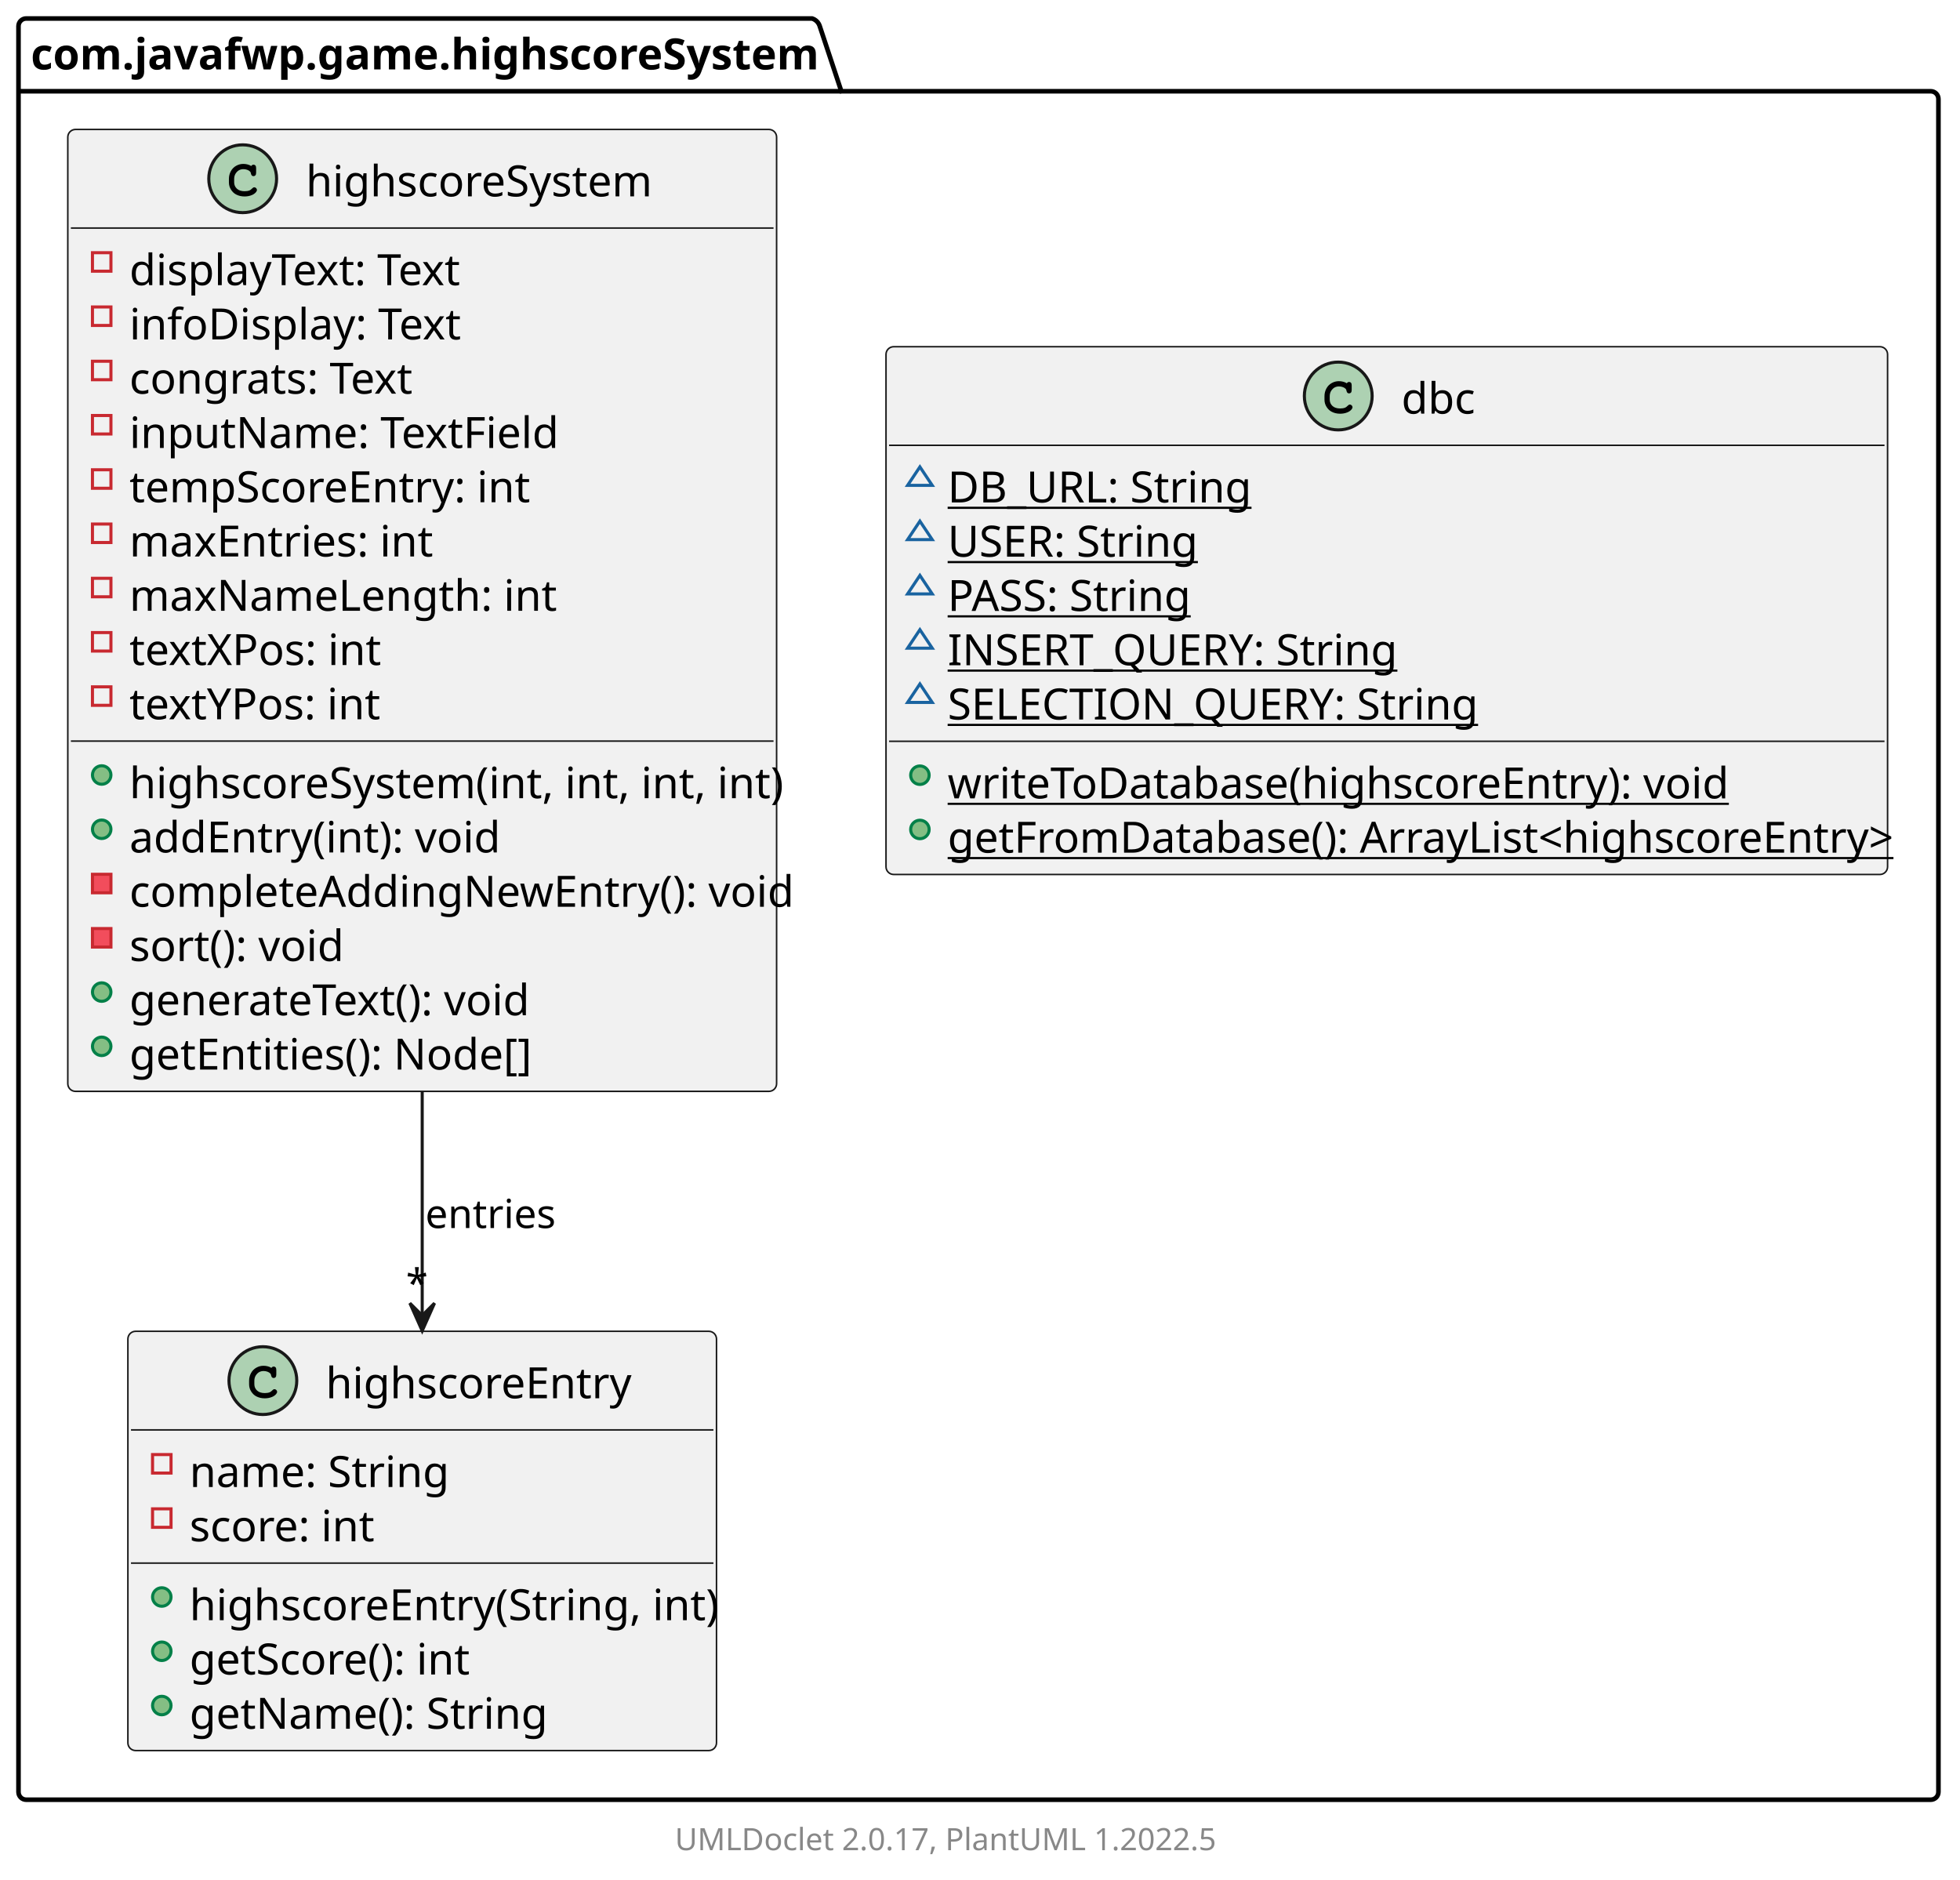
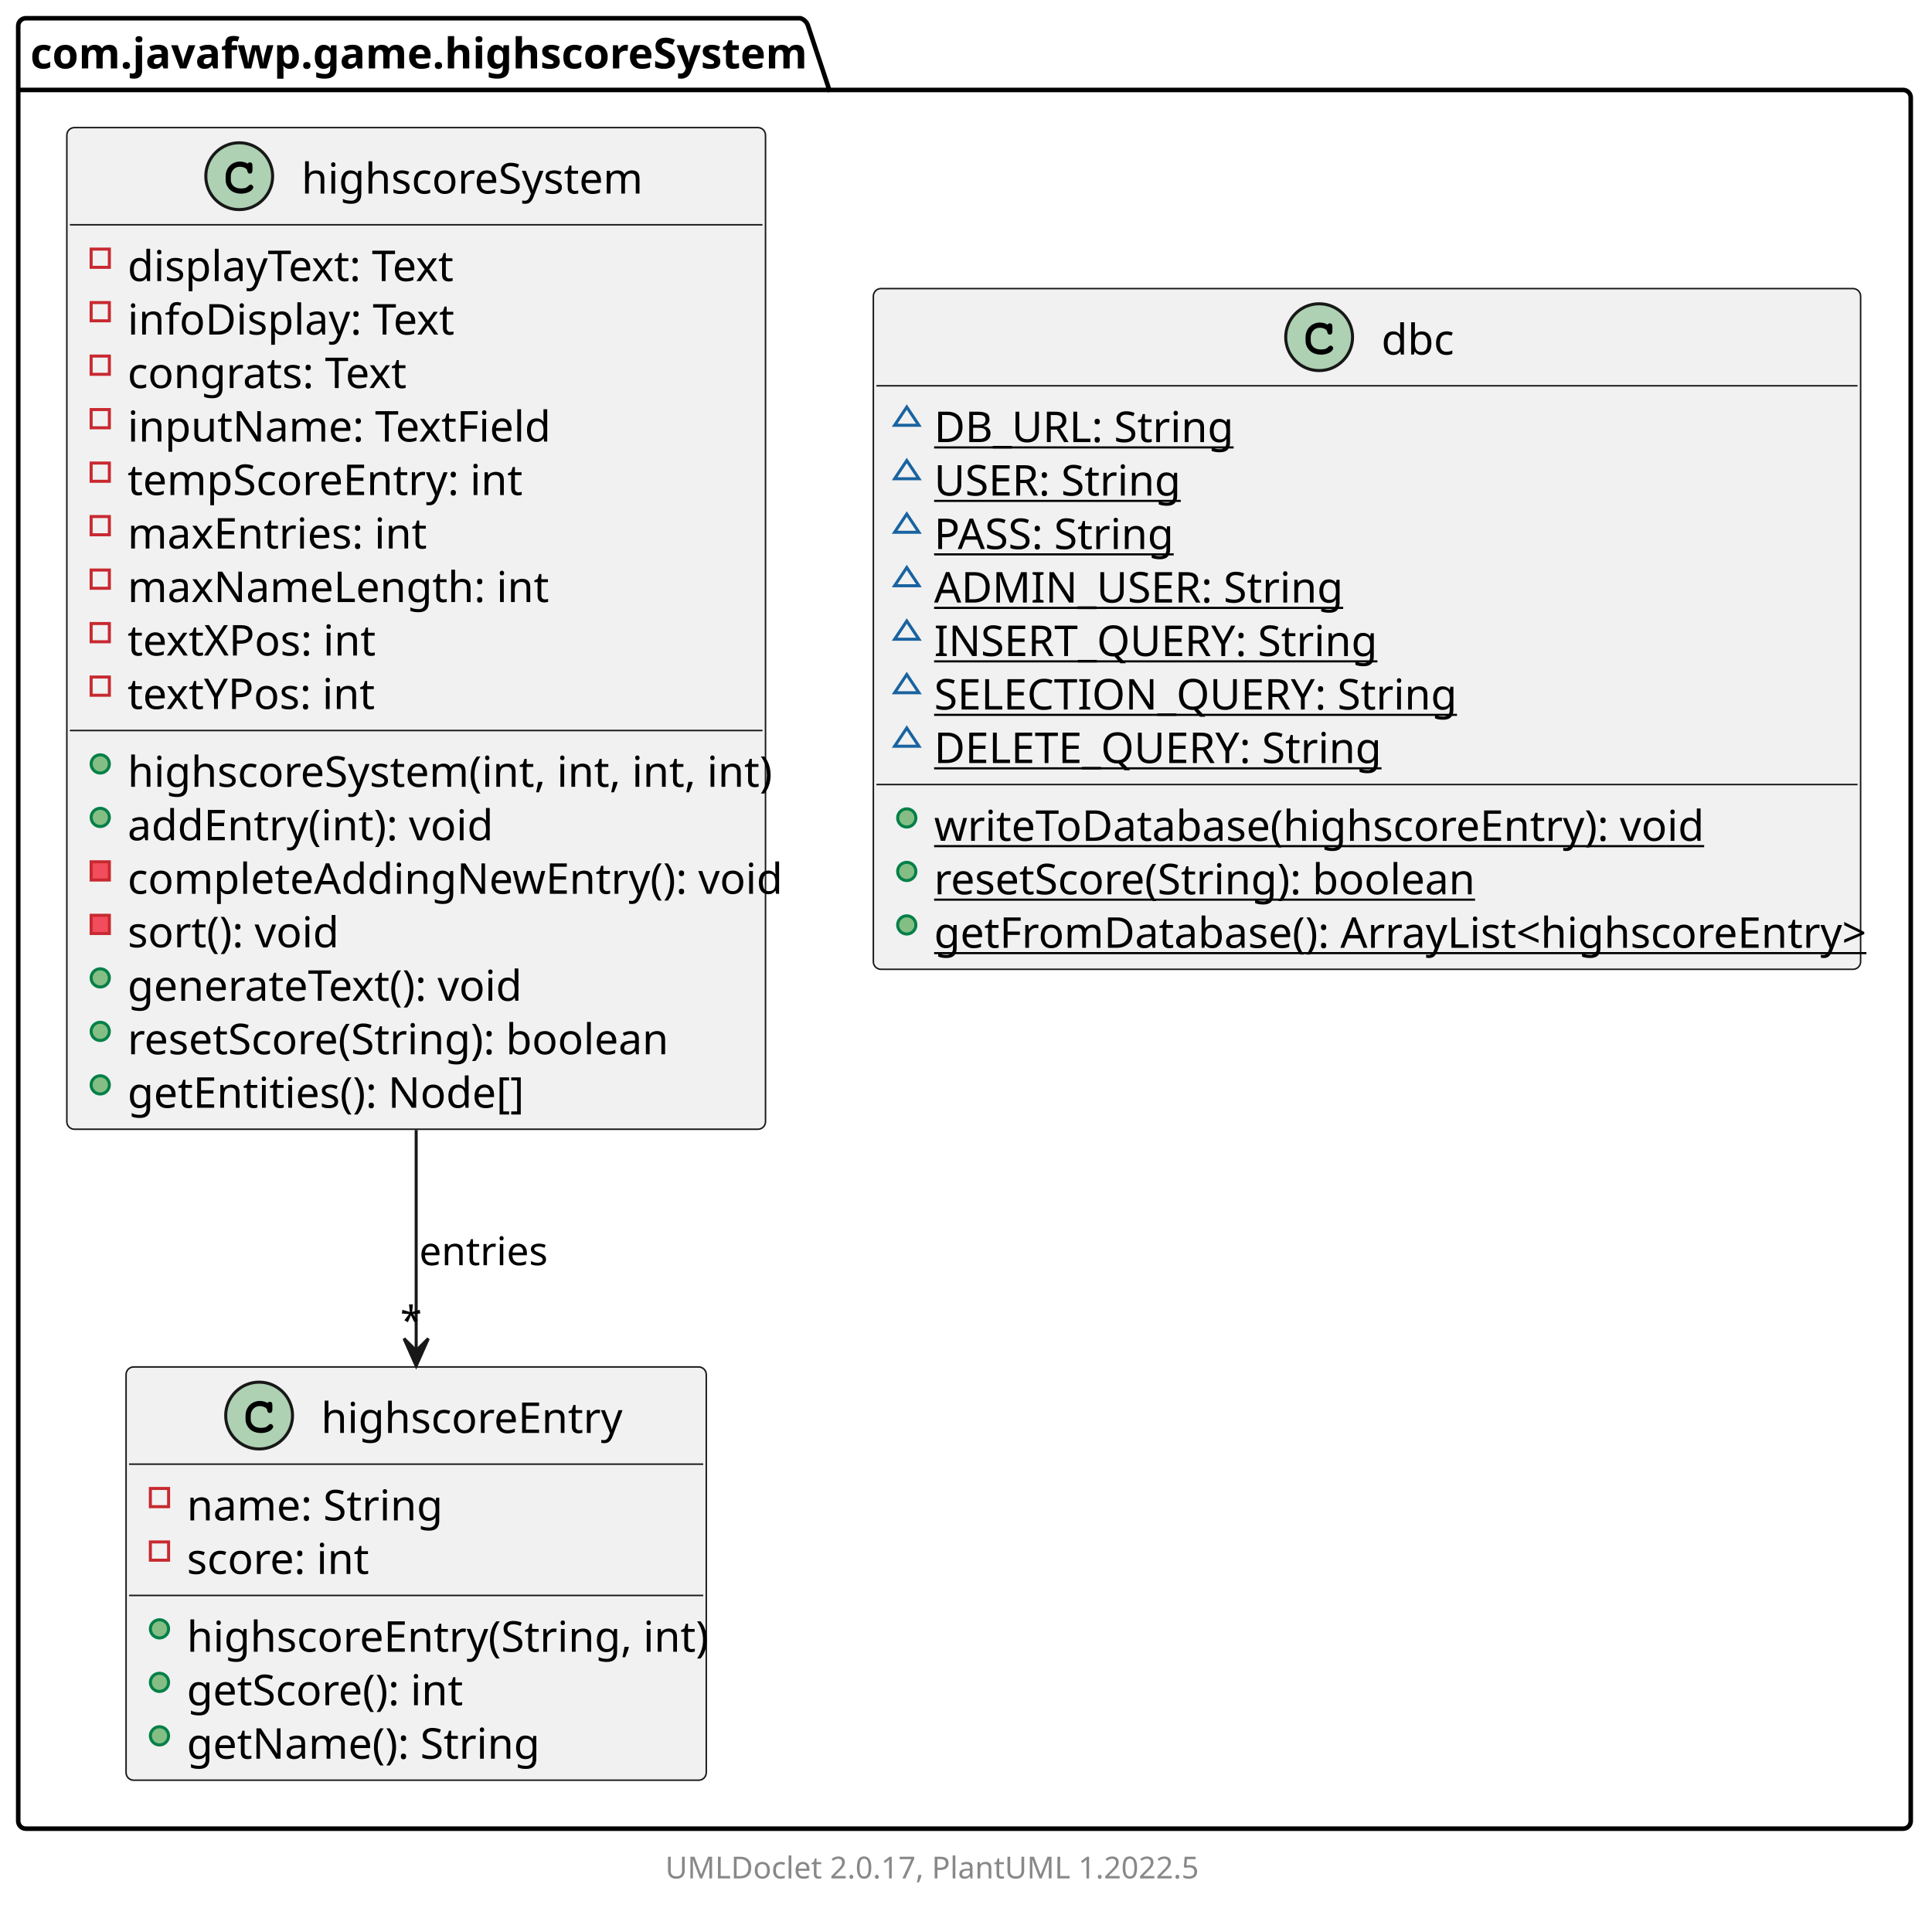
- <svg xmlns="http://www.w3.org/2000/svg" xmlns:xlink="http://www.w3.org/1999/xlink" contentStyleType="text/css" height="610px" preserveAspectRatio="none" style="width:636px;height:610px;background:#FFFFFF;" version="1.1" viewBox="0 0 636 610" width="636px" zoomAndPan="magnify">
+ <svg xmlns="http://www.w3.org/2000/svg" xmlns:xlink="http://www.w3.org/1999/xlink" contentStyleType="text/css" height="628px" preserveAspectRatio="none" style="width:636px;height:628px;background:#FFFFFF;" version="1.1" viewBox="0 0 636 628" width="636px" zoomAndPan="magnify">
  <defs />
  <g>
    <g id="cluster_com.javafwp.game.highscoreSystem">
-       <path d="M8.5,6 L263.5,6 A3.75,3.75 0 0 1 266,8.5 L273,29.609 L626.5,29.609 A2.5,2.5 0 0 1 629,32.109 L629,581.5 A2.5,2.5 0 0 1 626.5,584 L8.5,584 A2.5,2.5 0 0 1 6,581.5 L6,8.5 A2.5,2.5 0 0 1 8.5,6 " style="stroke:#000000;stroke-width:1.5;fill:none;" />
+       <path d="M8.5,6 L263.5,6 A3.75,3.75 0 0 1 266,8.5 L273,29.609 L626.5,29.609 A2.5,2.5 0 0 1 629,32.109 L629,599.5 A2.5,2.5 0 0 1 626.5,602 L8.5,602 A2.5,2.5 0 0 1 6,599.5 L6,8.5 A2.5,2.5 0 0 1 8.5,6 " style="stroke:#000000;stroke-width:1.5;fill:none;" />
      <line style="stroke:#000000;stroke-width:1.5;fill:none;" x1="6" x2="273" y1="29.609" y2="29.609" />
      <text fill="#000000" font-family="sans-serif" font-size="14" font-weight="bold" lengthAdjust="spacing" textLength="254" x="10" y="22.533">com.javafwp.game.highscoreSystem</text>
    </g>
    <a href="dbc.html" target="_top" title="dbc.html" xlink:actuate="onRequest" xlink:href="dbc.html" xlink:show="new" xlink:title="dbc.html" xlink:type="simple">
      <g id="elem_com.javafwp.game.highscoreSystem.dbc">
-         <rect codeLine="3" fill="#F1F1F1" height="171.266" id="com.javafwp.game.highscoreSystem.dbc" rx="2.5" ry="2.5" style="stroke:#181818;stroke-width:0.5;" width="325" x="287.5" y="112.5" />
-         <ellipse cx="434.25" cy="128.5" fill="#ADD1B2" rx="11" ry="11" style="stroke:#181818;stroke-width:1.0;" />
-         <path d="M437.016,124.375 Q437.172,124.156 437.359,124.047 Q437.547,123.938 437.766,123.938 Q438.141,123.938 438.375,124.203 Q438.609,124.453 438.609,125.062 L438.609,126.516 Q438.609,127.125 438.375,127.391 Q438.141,127.656 437.766,127.656 Q437.422,127.656 437.219,127.453 Q437.016,127.266 436.906,126.75 Q436.859,126.391 436.672,126.203 Q436.344,125.828 435.734,125.609 Q435.125,125.391 434.5,125.391 Q433.734,125.391 433.094,125.719 Q432.469,126.047 431.969,126.797 Q431.484,127.547 431.484,128.578 L431.484,129.672 Q431.484,130.906 432.375,131.734 Q433.266,132.547 434.859,132.547 Q435.797,132.547 436.453,132.297 Q436.844,132.141 437.266,131.703 Q437.531,131.438 437.672,131.359 Q437.828,131.281 438.031,131.281 Q438.359,131.281 438.609,131.547 Q438.875,131.797 438.875,132.141 Q438.875,132.484 438.531,132.891 Q438.031,133.469 437.234,133.797 Q436.156,134.25 434.859,134.25 Q433.344,134.25 432.141,133.625 Q431.156,133.125 430.469,132.062 Q429.781,130.984 429.781,129.703 L429.781,128.547 Q429.781,127.219 430.391,126.078 Q431.016,124.922 432.109,124.312 Q433.203,123.688 434.438,123.688 Q435.172,123.688 435.812,123.859 Q436.469,124.016 437.016,124.375 Z " fill="#000000" />
-         <text fill="#000000" font-family="sans-serif" font-size="14" lengthAdjust="spacing" textLength="23" x="454.75" y="134.228">dbc</text>
-         <line style="stroke:#181818;stroke-width:0.5;" x1="288.5" x2="611.5" y1="144.5" y2="144.5" />
-         <polygon fill="none" points="298.5,151.5,294.5,157.5,302.5,157.5" style="stroke:#1963A0;stroke-width:1.0;" />
-         <text fill="#000000" font-family="sans-serif" font-size="14" lengthAdjust="spacing" text-decoration="underline" textLength="99" x="307.5" y="163.033">DB_URL: String</text>
-         <polygon fill="none" points="298.5,169.109,294.5,175.109,302.5,175.109" style="stroke:#1963A0;stroke-width:1.0;" />
-         <text fill="#000000" font-family="sans-serif" font-size="14" lengthAdjust="spacing" text-decoration="underline" textLength="82" x="307.5" y="180.643">USER: String</text>
-         <polygon fill="none" points="298.5,186.719,294.5,192.719,302.5,192.719" style="stroke:#1963A0;stroke-width:1.0;" />
-         <text fill="#000000" font-family="sans-serif" font-size="14" lengthAdjust="spacing" text-decoration="underline" textLength="81" x="307.5" y="198.252">PASS: String</text>
-         <polygon fill="none" points="298.5,204.328,294.5,210.328,302.5,210.328" style="stroke:#1963A0;stroke-width:1.0;" />
-         <text fill="#000000" font-family="sans-serif" font-size="14" lengthAdjust="spacing" text-decoration="underline" textLength="150" x="307.5" y="215.861">INSERT_QUERY: String</text>
-         <polygon fill="none" points="298.5,221.938,294.5,227.938,302.5,227.938" style="stroke:#1963A0;stroke-width:1.0;" />
-         <text fill="#000000" font-family="sans-serif" font-size="14" lengthAdjust="spacing" text-decoration="underline" textLength="178" x="307.5" y="233.471">SELECTION_QUERY: String</text>
-         <line style="stroke:#181818;stroke-width:0.5;" x1="288.5" x2="611.5" y1="240.547" y2="240.547" />
-         <ellipse cx="298.5" cy="251.547" fill="#84BE84" rx="3" ry="3" style="stroke:#038048;stroke-width:1.0;" />
-         <text fill="#000000" font-family="sans-serif" font-size="14" lengthAdjust="spacing" text-decoration="underline" textLength="246" x="307.5" y="259.08">writeToDatabase(highscoreEntry): void</text>
-         <ellipse cx="298.5" cy="269.156" fill="#84BE84" rx="3" ry="3" style="stroke:#038048;stroke-width:1.0;" />
-         <text fill="#000000" font-family="sans-serif" font-size="14" lengthAdjust="spacing" text-decoration="underline" textLength="299" x="307.5" y="276.69">getFromDatabase(): ArrayList&lt;highscoreEntry&gt;</text>
+         <rect codeLine="3" fill="#F1F1F1" height="224.094" id="com.javafwp.game.highscoreSystem.dbc" rx="2.5" ry="2.5" style="stroke:#181818;stroke-width:0.5;" width="325" x="287.5" y="95" />
+         <ellipse cx="434.25" cy="111" fill="#ADD1B2" rx="11" ry="11" style="stroke:#181818;stroke-width:1.0;" />
+         <path d="M437.016,106.875 Q437.172,106.656 437.359,106.547 Q437.547,106.438 437.766,106.438 Q438.141,106.438 438.375,106.703 Q438.609,106.953 438.609,107.562 L438.609,109.016 Q438.609,109.625 438.375,109.891 Q438.141,110.156 437.766,110.156 Q437.422,110.156 437.219,109.953 Q437.016,109.766 436.906,109.25 Q436.859,108.891 436.672,108.703 Q436.344,108.328 435.734,108.109 Q435.125,107.891 434.5,107.891 Q433.734,107.891 433.094,108.219 Q432.469,108.547 431.969,109.297 Q431.484,110.047 431.484,111.078 L431.484,112.172 Q431.484,113.406 432.375,114.234 Q433.266,115.047 434.859,115.047 Q435.797,115.047 436.453,114.797 Q436.844,114.641 437.266,114.203 Q437.531,113.938 437.672,113.859 Q437.828,113.781 438.031,113.781 Q438.359,113.781 438.609,114.047 Q438.875,114.297 438.875,114.641 Q438.875,114.984 438.531,115.391 Q438.031,115.969 437.234,116.297 Q436.156,116.75 434.859,116.75 Q433.344,116.75 432.141,116.125 Q431.156,115.625 430.469,114.562 Q429.781,113.484 429.781,112.203 L429.781,111.047 Q429.781,109.719 430.391,108.578 Q431.016,107.422 432.109,106.812 Q433.203,106.188 434.438,106.188 Q435.172,106.188 435.812,106.359 Q436.469,106.516 437.016,106.875 Z " fill="#000000" />
+         <text fill="#000000" font-family="sans-serif" font-size="14" lengthAdjust="spacing" textLength="23" x="454.75" y="116.728">dbc</text>
+         <line style="stroke:#181818;stroke-width:0.5;" x1="288.5" x2="611.5" y1="127" y2="127" />
+         <polygon fill="none" points="298.5,134,294.5,140,302.5,140" style="stroke:#1963A0;stroke-width:1.0;" />
+         <text fill="#000000" font-family="sans-serif" font-size="14" lengthAdjust="spacing" text-decoration="underline" textLength="99" x="307.5" y="145.533">DB_URL: String</text>
+         <polygon fill="none" points="298.5,151.609,294.5,157.609,302.5,157.609" style="stroke:#1963A0;stroke-width:1.0;" />
+         <text fill="#000000" font-family="sans-serif" font-size="14" lengthAdjust="spacing" text-decoration="underline" textLength="82" x="307.5" y="163.143">USER: String</text>
+         <polygon fill="none" points="298.5,169.219,294.5,175.219,302.5,175.219" style="stroke:#1963A0;stroke-width:1.0;" />
+         <text fill="#000000" font-family="sans-serif" font-size="14" lengthAdjust="spacing" text-decoration="underline" textLength="81" x="307.5" y="180.752">PASS: String</text>
+         <polygon fill="none" points="298.5,186.828,294.5,192.828,302.5,192.828" style="stroke:#1963A0;stroke-width:1.0;" />
+         <text fill="#000000" font-family="sans-serif" font-size="14" lengthAdjust="spacing" text-decoration="underline" textLength="132" x="307.5" y="198.361">ADMIN_USER: String</text>
+         <polygon fill="none" points="298.5,204.438,294.5,210.438,302.5,210.438" style="stroke:#1963A0;stroke-width:1.0;" />
+         <text fill="#000000" font-family="sans-serif" font-size="14" lengthAdjust="spacing" text-decoration="underline" textLength="150" x="307.5" y="215.971">INSERT_QUERY: String</text>
+         <polygon fill="none" points="298.5,222.047,294.5,228.047,302.5,228.047" style="stroke:#1963A0;stroke-width:1.0;" />
+         <text fill="#000000" font-family="sans-serif" font-size="14" lengthAdjust="spacing" text-decoration="underline" textLength="178" x="307.5" y="233.58">SELECTION_QUERY: String</text>
+         <polygon fill="none" points="298.5,239.656,294.5,245.656,302.5,245.656" style="stroke:#1963A0;stroke-width:1.0;" />
+         <text fill="#000000" font-family="sans-serif" font-size="14" lengthAdjust="spacing" text-decoration="underline" textLength="155" x="307.5" y="251.19">DELETE_QUERY: String</text>
+         <line style="stroke:#181818;stroke-width:0.5;" x1="288.5" x2="611.5" y1="258.266" y2="258.266" />
+         <ellipse cx="298.5" cy="269.266" fill="#84BE84" rx="3" ry="3" style="stroke:#038048;stroke-width:1.0;" />
+         <text fill="#000000" font-family="sans-serif" font-size="14" lengthAdjust="spacing" text-decoration="underline" textLength="246" x="307.5" y="276.799">writeToDatabase(highscoreEntry): void</text>
+         <ellipse cx="298.5" cy="286.875" fill="#84BE84" rx="3" ry="3" style="stroke:#038048;stroke-width:1.0;" />
+         <text fill="#000000" font-family="sans-serif" font-size="14" lengthAdjust="spacing" text-decoration="underline" textLength="175" x="307.5" y="294.408">resetScore(String): boolean</text>
+         <ellipse cx="298.5" cy="304.484" fill="#84BE84" rx="3" ry="3" style="stroke:#038048;stroke-width:1.0;" />
+         <text fill="#000000" font-family="sans-serif" font-size="14" lengthAdjust="spacing" text-decoration="underline" textLength="299" x="307.5" y="312.018">getFromDatabase(): ArrayList&lt;highscoreEntry&gt;</text>
      </g>
    </a>
    <a href="highscoreEntry.html" target="_top" title="highscoreEntry.html" xlink:actuate="onRequest" xlink:href="highscoreEntry.html" xlink:show="new" xlink:title="highscoreEntry.html" xlink:type="simple">
      <g id="elem_com.javafwp.game.highscoreSystem.highscoreEntry">
-         <rect codeLine="13" fill="#F1F1F1" height="136.047" id="com.javafwp.game.highscoreSystem.highscoreEntry" rx="2.5" ry="2.5" style="stroke:#181818;stroke-width:0.5;" width="191" x="41.5" y="432" />
-         <ellipse cx="85.3" cy="448" fill="#ADD1B2" rx="11" ry="11" style="stroke:#181818;stroke-width:1.0;" />
-         <path d="M88.066,443.875 Q88.222,443.656 88.409,443.547 Q88.597,443.438 88.816,443.438 Q89.191,443.438 89.425,443.703 Q89.659,443.953 89.659,444.562 L89.659,446.016 Q89.659,446.625 89.425,446.891 Q89.191,447.156 88.816,447.156 Q88.472,447.156 88.269,446.953 Q88.066,446.766 87.956,446.25 Q87.909,445.891 87.722,445.703 Q87.394,445.328 86.784,445.109 Q86.175,444.891 85.55,444.891 Q84.784,444.891 84.144,445.219 Q83.519,445.547 83.019,446.297 Q82.534,447.047 82.534,448.078 L82.534,449.172 Q82.534,450.406 83.425,451.234 Q84.316,452.047 85.909,452.047 Q86.847,452.047 87.503,451.797 Q87.894,451.641 88.316,451.203 Q88.581,450.938 88.722,450.859 Q88.878,450.781 89.081,450.781 Q89.409,450.781 89.659,451.047 Q89.925,451.297 89.925,451.641 Q89.925,451.984 89.581,452.391 Q89.081,452.969 88.284,453.297 Q87.206,453.75 85.909,453.75 Q84.394,453.75 83.191,453.125 Q82.206,452.625 81.519,451.562 Q80.831,450.484 80.831,449.203 L80.831,448.047 Q80.831,446.719 81.441,445.578 Q82.066,444.422 83.159,443.812 Q84.253,443.188 85.487,443.188 Q86.222,443.188 86.862,443.359 Q87.519,443.516 88.066,443.875 Z " fill="#000000" />
-         <text fill="#000000" font-family="sans-serif" font-size="14" lengthAdjust="spacing" textLength="95" x="105.7" y="453.728">highscoreEntry</text>
-         <line style="stroke:#181818;stroke-width:0.5;" x1="42.5" x2="231.5" y1="464" y2="464" />
-         <rect fill="none" height="6" style="stroke:#C82930;stroke-width:1.0;" width="6" x="49.5" y="472" />
-         <text fill="#000000" font-family="sans-serif" font-size="14" lengthAdjust="spacing" textLength="80" x="61.5" y="482.533">name: String</text>
-         <rect fill="none" height="6" style="stroke:#C82930;stroke-width:1.0;" width="6" x="49.5" y="489.609" />
-         <text fill="#000000" font-family="sans-serif" font-size="14" lengthAdjust="spacing" textLength="58" x="61.5" y="500.143">score: int</text>
-         <line style="stroke:#181818;stroke-width:0.5;" x1="42.5" x2="231.5" y1="507.219" y2="507.219" />
-         <ellipse cx="52.5" cy="518.219" fill="#84BE84" rx="3" ry="3" style="stroke:#038048;stroke-width:1.0;" />
-         <text fill="#000000" font-family="sans-serif" font-size="14" lengthAdjust="spacing" textLength="165" x="61.5" y="525.752">highscoreEntry(String, int)</text>
-         <ellipse cx="52.5" cy="535.828" fill="#84BE84" rx="3" ry="3" style="stroke:#038048;stroke-width:1.0;" />
-         <text fill="#000000" font-family="sans-serif" font-size="14" lengthAdjust="spacing" textLength="90" x="61.5" y="543.361">getScore(): int</text>
-         <ellipse cx="52.5" cy="553.438" fill="#84BE84" rx="3" ry="3" style="stroke:#038048;stroke-width:1.0;" />
-         <text fill="#000000" font-family="sans-serif" font-size="14" lengthAdjust="spacing" textLength="111" x="61.5" y="560.971">getName(): String</text>
+         <rect codeLine="16" fill="#F1F1F1" height="136.047" id="com.javafwp.game.highscoreSystem.highscoreEntry" rx="2.5" ry="2.5" style="stroke:#181818;stroke-width:0.5;" width="191" x="41.5" y="450" />
+         <ellipse cx="85.3" cy="466" fill="#ADD1B2" rx="11" ry="11" style="stroke:#181818;stroke-width:1.0;" />
+         <path d="M88.066,461.875 Q88.222,461.656 88.409,461.547 Q88.597,461.438 88.816,461.438 Q89.191,461.438 89.425,461.703 Q89.659,461.953 89.659,462.562 L89.659,464.016 Q89.659,464.625 89.425,464.891 Q89.191,465.156 88.816,465.156 Q88.472,465.156 88.269,464.953 Q88.066,464.766 87.956,464.25 Q87.909,463.891 87.722,463.703 Q87.394,463.328 86.784,463.109 Q86.175,462.891 85.55,462.891 Q84.784,462.891 84.144,463.219 Q83.519,463.547 83.019,464.297 Q82.534,465.047 82.534,466.078 L82.534,467.172 Q82.534,468.406 83.425,469.234 Q84.316,470.047 85.909,470.047 Q86.847,470.047 87.503,469.797 Q87.894,469.641 88.316,469.203 Q88.581,468.938 88.722,468.859 Q88.878,468.781 89.081,468.781 Q89.409,468.781 89.659,469.047 Q89.925,469.297 89.925,469.641 Q89.925,469.984 89.581,470.391 Q89.081,470.969 88.284,471.297 Q87.206,471.75 85.909,471.75 Q84.394,471.75 83.191,471.125 Q82.206,470.625 81.519,469.562 Q80.831,468.484 80.831,467.203 L80.831,466.047 Q80.831,464.719 81.441,463.578 Q82.066,462.422 83.159,461.812 Q84.253,461.188 85.487,461.188 Q86.222,461.188 86.862,461.359 Q87.519,461.516 88.066,461.875 Z " fill="#000000" />
+         <text fill="#000000" font-family="sans-serif" font-size="14" lengthAdjust="spacing" textLength="95" x="105.7" y="471.728">highscoreEntry</text>
+         <line style="stroke:#181818;stroke-width:0.5;" x1="42.5" x2="231.5" y1="482" y2="482" />
+         <rect fill="none" height="6" style="stroke:#C82930;stroke-width:1.0;" width="6" x="49.5" y="490" />
+         <text fill="#000000" font-family="sans-serif" font-size="14" lengthAdjust="spacing" textLength="80" x="61.5" y="500.533">name: String</text>
+         <rect fill="none" height="6" style="stroke:#C82930;stroke-width:1.0;" width="6" x="49.5" y="507.609" />
+         <text fill="#000000" font-family="sans-serif" font-size="14" lengthAdjust="spacing" textLength="58" x="61.5" y="518.143">score: int</text>
+         <line style="stroke:#181818;stroke-width:0.5;" x1="42.5" x2="231.5" y1="525.219" y2="525.219" />
+         <ellipse cx="52.5" cy="536.219" fill="#84BE84" rx="3" ry="3" style="stroke:#038048;stroke-width:1.0;" />
+         <text fill="#000000" font-family="sans-serif" font-size="14" lengthAdjust="spacing" textLength="165" x="61.5" y="543.752">highscoreEntry(String, int)</text>
+         <ellipse cx="52.5" cy="553.828" fill="#84BE84" rx="3" ry="3" style="stroke:#038048;stroke-width:1.0;" />
+         <text fill="#000000" font-family="sans-serif" font-size="14" lengthAdjust="spacing" textLength="90" x="61.5" y="561.361">getScore(): int</text>
+         <ellipse cx="52.5" cy="571.438" fill="#84BE84" rx="3" ry="3" style="stroke:#038048;stroke-width:1.0;" />
+         <text fill="#000000" font-family="sans-serif" font-size="14" lengthAdjust="spacing" textLength="111" x="61.5" y="578.971">getName(): String</text>
      </g>
    </a>
    <a href="highscoreSystem.html" target="_top" title="highscoreSystem.html" xlink:actuate="onRequest" xlink:href="highscoreSystem.html" xlink:show="new" xlink:title="highscoreSystem.html" xlink:type="simple">
      <g id="elem_com.javafwp.game.highscoreSystem.highscoreSystem">
-         <rect codeLine="21" fill="#F1F1F1" height="312.141" id="com.javafwp.game.highscoreSystem.highscoreSystem" rx="2.5" ry="2.5" style="stroke:#181818;stroke-width:0.5;" width="230" x="22" y="42" />
+         <rect codeLine="24" fill="#F1F1F1" height="329.75" id="com.javafwp.game.highscoreSystem.highscoreSystem" rx="2.5" ry="2.5" style="stroke:#181818;stroke-width:0.5;" width="230" x="22" y="42" />
        <ellipse cx="78.75" cy="58" fill="#ADD1B2" rx="11" ry="11" style="stroke:#181818;stroke-width:1.0;" />
        <path d="M81.516,53.875 Q81.672,53.656 81.859,53.547 Q82.047,53.438 82.266,53.438 Q82.641,53.438 82.875,53.703 Q83.109,53.953 83.109,54.562 L83.109,56.016 Q83.109,56.625 82.875,56.891 Q82.641,57.156 82.266,57.156 Q81.922,57.156 81.719,56.953 Q81.516,56.766 81.406,56.25 Q81.359,55.891 81.172,55.703 Q80.844,55.328 80.234,55.109 Q79.625,54.891 79,54.891 Q78.234,54.891 77.594,55.219 Q76.969,55.547 76.469,56.297 Q75.984,57.047 75.984,58.078 L75.984,59.172 Q75.984,60.406 76.875,61.234 Q77.766,62.047 79.359,62.047 Q80.297,62.047 80.953,61.797 Q81.344,61.641 81.766,61.203 Q82.031,60.938 82.172,60.859 Q82.328,60.781 82.531,60.781 Q82.859,60.781 83.109,61.047 Q83.375,61.297 83.375,61.641 Q83.375,61.984 83.031,62.391 Q82.531,62.969 81.734,63.297 Q80.656,63.75 79.359,63.75 Q77.844,63.75 76.641,63.125 Q75.656,62.625 74.969,61.562 Q74.281,60.484 74.281,59.203 L74.281,58.047 Q74.281,56.719 74.891,55.578 Q75.516,54.422 76.609,53.812 Q77.703,53.188 78.938,53.188 Q79.672,53.188 80.312,53.359 Q80.969,53.516 81.516,53.875 Z " fill="#000000" />
        <text fill="#000000" font-family="sans-serif" font-size="14" lengthAdjust="spacing" textLength="108" x="99.25" y="63.728">highscoreSystem</text>
        <line style="stroke:#181818;stroke-width:0.5;" x1="23" x2="251" y1="74" y2="74" />
        <rect fill="none" height="6" style="stroke:#C82930;stroke-width:1.0;" width="6" x="30" y="82" />
        <text fill="#000000" font-family="sans-serif" font-size="14" lengthAdjust="spacing" textLength="106" x="42" y="92.533">displayText: Text</text>
        <rect fill="none" height="6" style="stroke:#C82930;stroke-width:1.0;" width="6" x="30" y="99.609" />
        <text fill="#000000" font-family="sans-serif" font-size="14" lengthAdjust="spacing" textLength="104" x="42" y="110.143">infoDisplay: Text</text>
        <rect fill="none" height="6" style="stroke:#C82930;stroke-width:1.0;" width="6" x="30" y="117.219" />
        <text fill="#000000" font-family="sans-serif" font-size="14" lengthAdjust="spacing" textLength="90" x="42" y="127.752">congrats: Text</text>
        <rect fill="none" height="6" style="stroke:#C82930;stroke-width:1.0;" width="6" x="30" y="134.828" />
        <text fill="#000000" font-family="sans-serif" font-size="14" lengthAdjust="spacing" textLength="133" x="42" y="145.361">inputName: TextField</text>
        <rect fill="none" height="6" style="stroke:#C82930;stroke-width:1.0;" width="6" x="30" y="152.438" />
        <text fill="#000000" font-family="sans-serif" font-size="14" lengthAdjust="spacing" textLength="124" x="42" y="162.971">tempScoreEntry: int</text>
        <rect fill="none" height="6" style="stroke:#C82930;stroke-width:1.0;" width="6" x="30" y="170.047" />
        <text fill="#000000" font-family="sans-serif" font-size="14" lengthAdjust="spacing" textLength="92" x="42" y="180.58">maxEntries: int</text>
        <rect fill="none" height="6" style="stroke:#C82930;stroke-width:1.0;" width="6" x="30" y="187.656" />
        <text fill="#000000" font-family="sans-serif" font-size="14" lengthAdjust="spacing" textLength="128" x="42" y="198.19">maxNameLength: int</text>
        <rect fill="none" height="6" style="stroke:#C82930;stroke-width:1.0;" width="6" x="30" y="205.266" />
        <text fill="#000000" font-family="sans-serif" font-size="14" lengthAdjust="spacing" textLength="77" x="42" y="215.799">textXPos: int</text>
        <rect fill="none" height="6" style="stroke:#C82930;stroke-width:1.0;" width="6" x="30" y="222.875" />
        <text fill="#000000" font-family="sans-serif" font-size="14" lengthAdjust="spacing" textLength="78" x="42" y="233.408">textYPos: int</text>
        <line style="stroke:#181818;stroke-width:0.5;" x1="23" x2="251" y1="240.484" y2="240.484" />
        <ellipse cx="33" cy="251.484" fill="#84BE84" rx="3" ry="3" style="stroke:#038048;stroke-width:1.0;" />
        <text fill="#000000" font-family="sans-serif" font-size="14" lengthAdjust="spacing" textLength="202" x="42" y="259.018">highscoreSystem(int, int, int, int)</text>
        <ellipse cx="33" cy="269.094" fill="#84BE84" rx="3" ry="3" style="stroke:#038048;stroke-width:1.0;" />
        <text fill="#000000" font-family="sans-serif" font-size="14" lengthAdjust="spacing" textLength="116" x="42" y="276.627">addEntry(int): void</text>
        <rect fill="#F24D5C" height="6" style="stroke:#C82930;stroke-width:1.0;" width="6" x="30" y="283.703" />
        <text fill="#000000" font-family="sans-serif" font-size="14" lengthAdjust="spacing" textLength="204" x="42" y="294.236">completeAddingNewEntry(): void</text>
        <rect fill="#F24D5C" height="6" style="stroke:#C82930;stroke-width:1.0;" width="6" x="30" y="301.312" />
        <text fill="#000000" font-family="sans-serif" font-size="14" lengthAdjust="spacing" textLength="68" x="42" y="311.846">sort(): void</text>
        <ellipse cx="33" cy="321.922" fill="#84BE84" rx="3" ry="3" style="stroke:#038048;stroke-width:1.0;" />
        <text fill="#000000" font-family="sans-serif" font-size="14" lengthAdjust="spacing" textLength="128" x="42" y="329.455">generateText(): void</text>
        <ellipse cx="33" cy="339.531" fill="#84BE84" rx="3" ry="3" style="stroke:#038048;stroke-width:1.0;" />
-         <text fill="#000000" font-family="sans-serif" font-size="14" lengthAdjust="spacing" textLength="125" x="42" y="347.065">getEntities(): Node[]</text>
+         <text fill="#000000" font-family="sans-serif" font-size="14" lengthAdjust="spacing" textLength="175" x="42" y="347.065">resetScore(String): boolean</text>
+         <ellipse cx="33" cy="357.141" fill="#84BE84" rx="3" ry="3" style="stroke:#038048;stroke-width:1.0;" />
+         <text fill="#000000" font-family="sans-serif" font-size="14" lengthAdjust="spacing" textLength="125" x="42" y="364.674">getEntities(): Node[]</text>
      </g>
    </a>
    <g id="link_com.javafwp.game.highscoreSystem.highscoreSystem_com.javafwp.game.highscoreSystem.highscoreEntry">
-       <path codeLine="39" d="M137,354.27 C137,379.55 137,404.63 137,426.64 " fill="none" id="com.javafwp.game.highscoreSystem.highscoreSystem-to-com.javafwp.game.highscoreSystem.highscoreEntry" style="stroke:#181818;stroke-width:1.0;" />
-       <polygon fill="#181818" points="137,431.87,141,422.87,137,426.87,133,422.87,137,431.87" style="stroke:#181818;stroke-width:1.0;" />
-       <text fill="#000000" font-family="sans-serif" font-size="13" lengthAdjust="spacing" textLength="39" x="138" y="398.495">entries</text>
-       <text fill="#000000" font-family="sans-serif" font-size="13" lengthAdjust="spacing" textLength="5" x="131.727" y="421.055">*</text>
+       <path codeLine="43" d="M137,372 C137,397.41 137,422.47 137,444.43 " fill="none" id="com.javafwp.game.highscoreSystem.highscoreSystem-to-com.javafwp.game.highscoreSystem.highscoreEntry" style="stroke:#181818;stroke-width:1.0;" />
+       <polygon fill="#181818" points="137,449.65,141,440.65,137,444.65,133,440.65,137,449.65" style="stroke:#181818;stroke-width:1.0;" />
+       <text fill="#000000" font-family="sans-serif" font-size="13" lengthAdjust="spacing" textLength="39" x="138" y="416.495">entries</text>
+       <text fill="#000000" font-family="sans-serif" font-size="13" lengthAdjust="spacing" textLength="5" x="131.742" y="439.287">*</text>
    </g>
-     <rect height="12.578" style="stroke:#00000000;stroke-width:1.0;fill:none;" width="184" x="219" y="590" />
-     <text fill="#888888" font-family="sans-serif" font-size="10" lengthAdjust="spacing" textLength="184" x="219" y="600.381">UMLDoclet 2.0.17, PlantUML 1.2022.5</text>
+     <rect height="12.578" style="stroke:#00000000;stroke-width:1.0;fill:none;" width="184" x="219" y="608" />
+     <text fill="#888888" font-family="sans-serif" font-size="10" lengthAdjust="spacing" textLength="184" x="219" y="618.381">UMLDoclet 2.0.17, PlantUML 1.2022.5</text>
  </g>
</svg>
